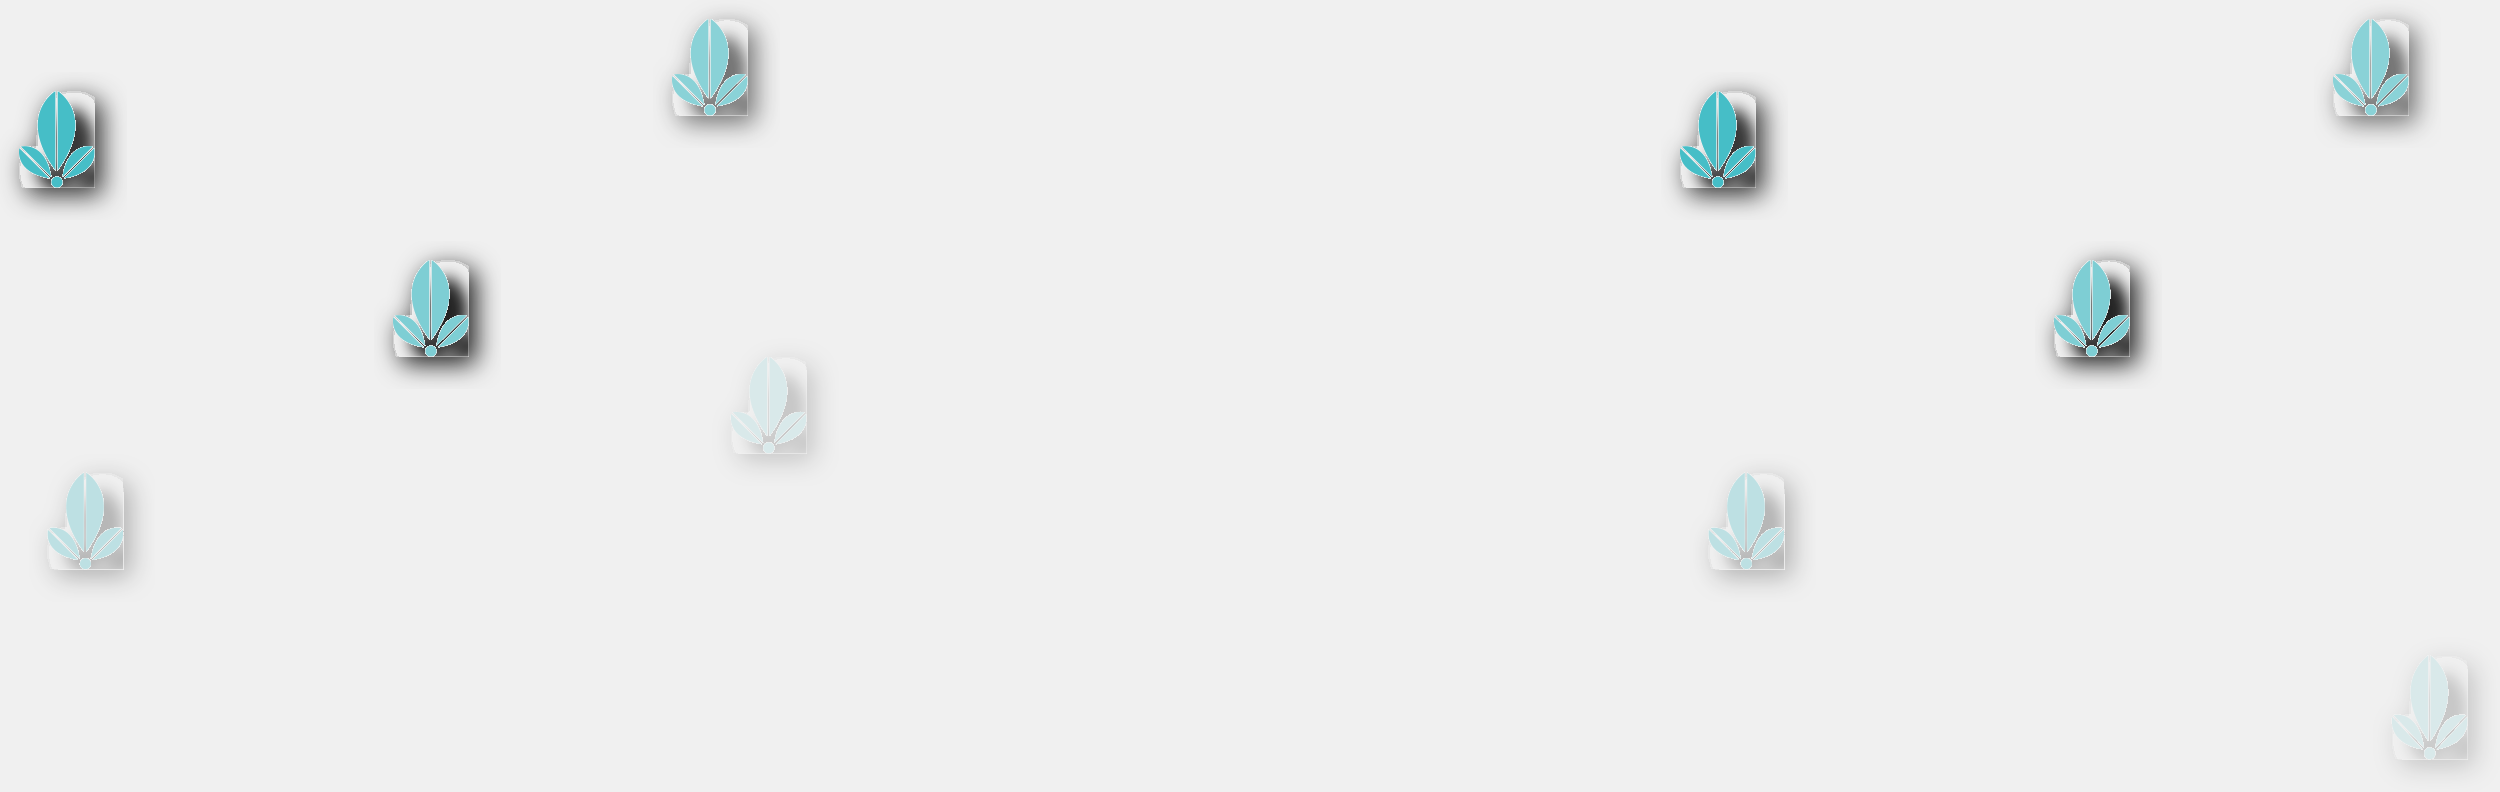
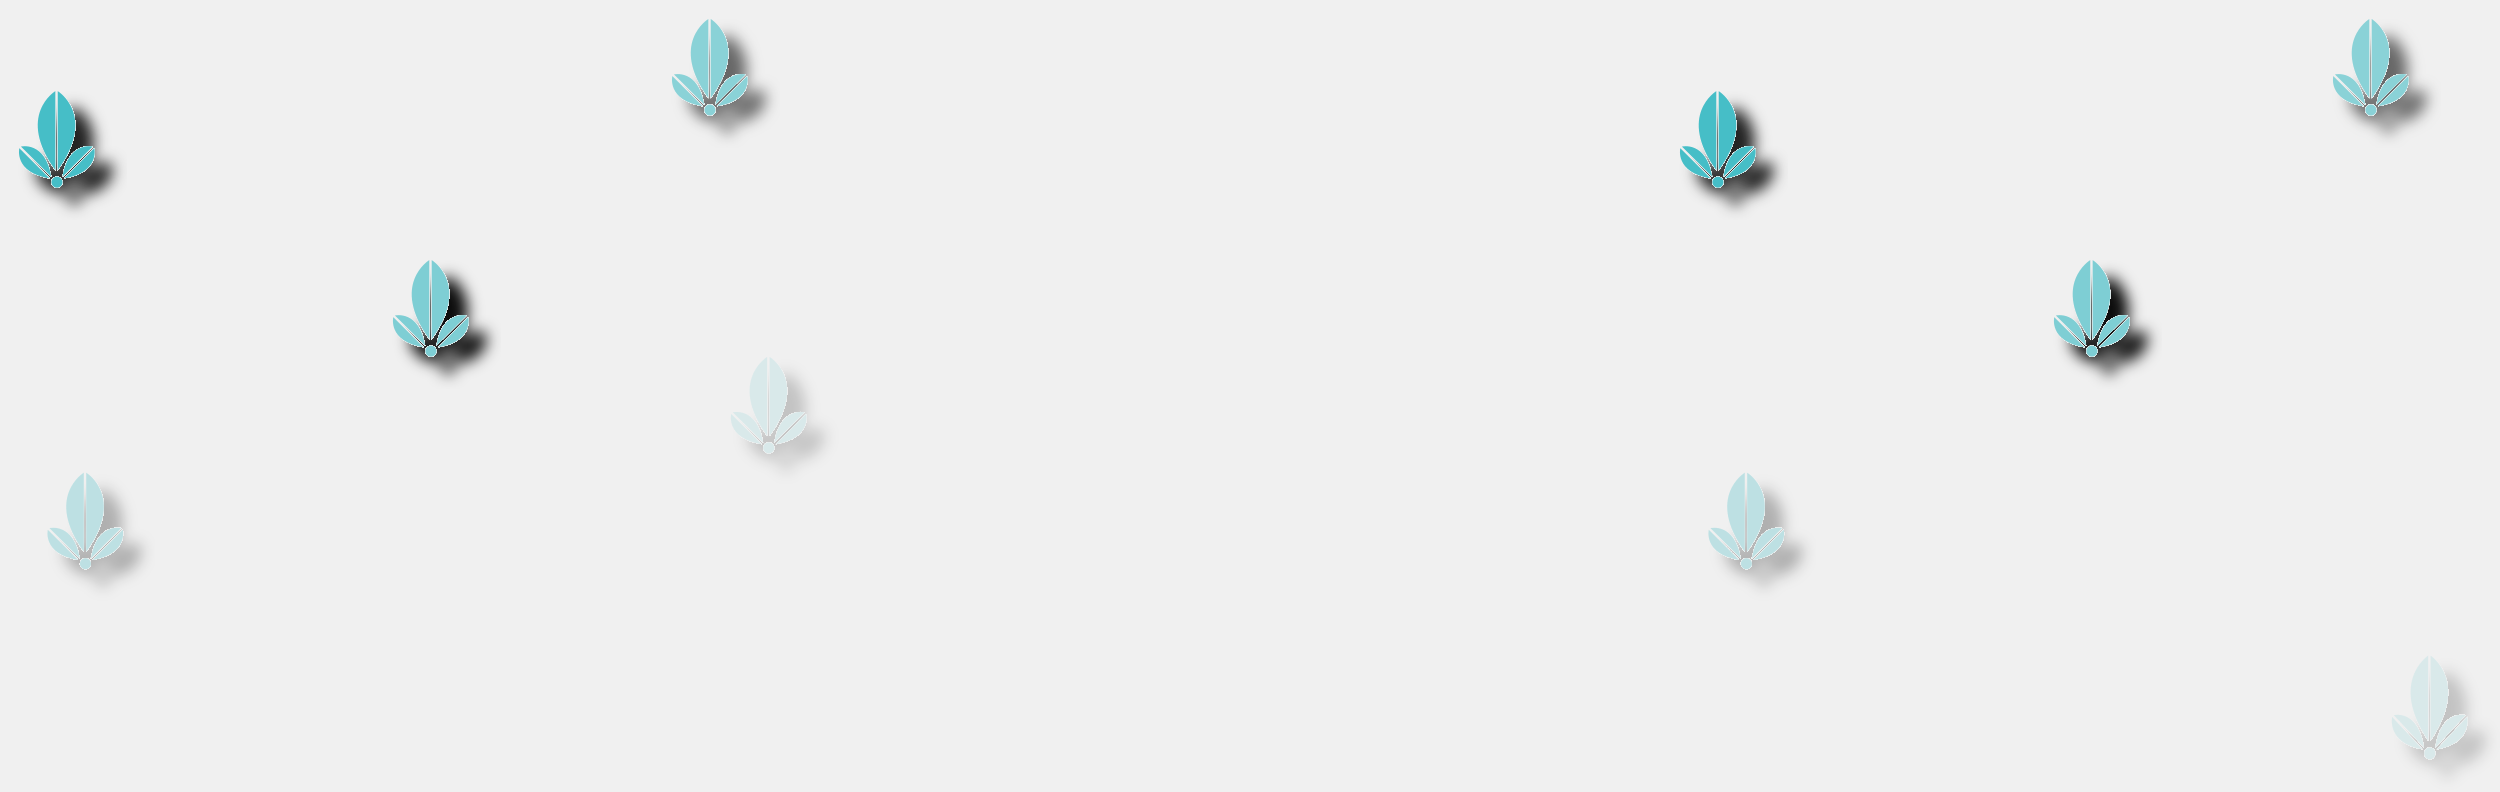
<svg xmlns="http://www.w3.org/2000/svg" width="1317" height="417" viewBox="0 0 1317 417" fill="none">
+   <style>
+   .leaf {
+     animation: 5.5s opacity ease-in-out infinite;
+     filter: url(#dropshadow);
+   }
+   @keyframes opacity {
+     0% {opacity: 1}
+     50% {opacity: 0}
+     100% {opacity: 1}
+   }
+   #leaf0 {animation-delay: 0.5s}
+   #leaf1 {animation-delay: 1s}
+   #leaf2 {animation-delay: 1.5s}
+   #leaf3 {animation-delay: 2s}
+   #leaf4 {animation-delay: 2.5s}
+   #leaf5 {animation-delay: 3s}
+   #leaf6 {animation-delay: 3.5s}
+   #leaf7 {animation-delay: 4s}
+   #leaf8 {animation-delay: 4.5s}
+   #leaf9 {animation-delay: 5s}
+ </style>
  <g opacity="0.2" filter="url(#filter0_d_911_24)">
-     <g clip-path="url(#clip0_911_24)" filter="url(#filter1_d_911_24)">
+     <g filter="url(#filter1_d_911_24)" class="leaf" id="leaf0">
      <path d="M1280.01 400C1281.61 400 1282.91 398.609 1282.91 396.892C1282.91 395.176 1281.61 393.784 1280.01 393.784C1278.4 393.784 1277.11 395.176 1277.11 396.892C1277.11 398.609 1278.4 400 1280.01 400Z" fill="#33B8C2" fill-opacity="0.6" />
      <path d="M1279.15 345.359C1279.15 345.359 1258.3 358.999 1279.15 390.147Z" fill="#33B8C2" fill-opacity="0.6" />
      <path d="M1280.41 345.359C1280.41 345.359 1301.26 358.999 1280.41 390.147Z" fill="#33B8C2" fill-opacity="0.6" />
      <path d="M1298.81 376.748C1298.81 376.748 1286.02 373.433 1282.89 393.819Z" fill="#33B8C2" fill-opacity="0.6" />
      <path d="M1299.68 377.669C1299.68 377.669 1302.76 391.378 1283.75 394.739Z" fill="#33B8C2" fill-opacity="0.6" />
      <path d="M1261.04 376.748C1261.04 376.748 1273.84 373.433 1276.98 393.819Z" fill="#33B8C2" fill-opacity="0.6" />
      <path d="M1260.18 377.669C1260.18 377.669 1257.09 391.378 1276.12 394.739Z" fill="#33B8C2" fill-opacity="0.6" />
    </g>
  </g>
  <g opacity="0.9" filter="url(#filter2_d_911_24)">
-     <g clip-path="url(#clip1_911_24)" filter="url(#filter3_d_911_24)">
+     <g filter="url(#filter3_d_911_24)" class="leaf" id="leaf1">
      <path d="M30.006 98.848C31.609 98.848 32.907 97.553 32.907 95.956C32.907 94.359 31.609 93.064 30.006 93.064C28.404 93.064 27.105 94.359 27.105 95.956C27.105 97.553 28.404 98.848 30.006 98.848Z" fill="#33B8C2" />
      <path d="M29.147 48C29.147 48 8.302 60.693 29.147 89.679L29.147 48Z" fill="#33B8C2" />
      <path d="M30.415 48C30.415 48 51.259 60.693 30.415 89.679L30.415 48Z" fill="#33B8C2" />
      <path d="M48.809 77.211C48.809 77.211 36.023 74.126 32.886 93.096L48.809 77.211Z" fill="#33B8C2" />
      <path d="M49.68 78.067C49.68 78.067 52.764 90.825 33.745 93.953L49.68 78.067Z" fill="#33B8C2" />
      <path d="M11.042 77.211C11.042 77.211 23.839 74.126 26.976 93.096L11.042 77.211Z" fill="#33B8C2" />
      <path d="M10.183 78.067C10.183 78.067 7.088 90.825 26.117 93.953L10.183 78.067Z" fill="#33B8C2" />
    </g>
  </g>
  <g opacity="0.9" filter="url(#filter4_d_911_24)">
-     <g clip-path="url(#clip2_911_24)" filter="url(#filter5_d_911_24)">
+     <g filter="url(#filter5_d_911_24)" class="leaf" id="leaf2">
      <path d="M905.006 98.848C906.609 98.848 907.907 97.553 907.907 95.956C907.907 94.359 906.609 93.064 905.006 93.064C903.404 93.064 902.105 94.359 902.105 95.956C902.105 97.553 903.404 98.848 905.006 98.848Z" fill="#33B8C2" />
      <path d="M904.147 48C904.147 48 883.302 60.693 904.147 89.679L904.147 48Z" fill="#33B8C2" />
      <path d="M905.415 48C905.415 48 926.259 60.693 905.415 89.679L905.415 48Z" fill="#33B8C2" />
      <path d="M923.81 77.211C923.81 77.211 911.023 74.126 907.886 93.096L923.81 77.211Z" fill="#33B8C2" />
      <path d="M924.68 78.067C924.68 78.067 927.764 90.825 908.746 93.953L924.68 78.067Z" fill="#33B8C2" />
      <path d="M886.042 77.211C886.042 77.211 898.839 74.126 901.976 93.096L886.042 77.211Z" fill="#33B8C2" />
      <path d="M885.183 78.067C885.183 78.067 882.088 90.825 901.117 93.953L885.183 78.067Z" fill="#33B8C2" />
    </g>
  </g>
  <g filter="url(#filter6_d_911_24)">
-     <g clip-path="url(#clip3_911_24)" filter="url(#filter7_d_911_24)">
+     <g filter="url(#filter7_d_911_24)" class="leaf" id="leaf3">
      <path d="M227.006 187.848C228.609 187.848 229.907 186.553 229.907 184.956C229.907 183.359 228.609 182.064 227.006 182.064C225.404 182.064 224.105 183.359 224.105 184.956C224.105 186.553 225.404 187.848 227.006 187.848Z" fill="#33B8C2" fill-opacity="0.6" />
      <path d="M226.147 137C226.147 137 205.302 149.693 226.147 178.679V137Z" fill="#33B8C2" fill-opacity="0.6" />
      <path d="M227.415 137C227.415 137 248.259 149.693 227.415 178.679V137Z" fill="#33B8C2" fill-opacity="0.6" />
      <path d="M245.809 166.211C245.809 166.211 233.023 163.126 229.886 182.096L245.809 166.211Z" fill="#33B8C2" fill-opacity="0.6" />
      <path d="M246.68 167.067C246.68 167.067 249.763 179.825 230.745 182.953L246.68 167.067Z" fill="#33B8C2" fill-opacity="0.6" />
      <path d="M208.042 166.211C208.042 166.211 220.839 163.126 223.976 182.096L208.042 166.211Z" fill="#33B8C2" fill-opacity="0.6" />
      <path d="M207.183 167.067C207.183 167.067 204.088 179.825 223.117 182.953L207.183 167.067Z" fill="#33B8C2" fill-opacity="0.6" />
    </g>
  </g>
  <g filter="url(#filter8_d_911_24)">
-     <g clip-path="url(#clip4_911_24)" filter="url(#filter9_d_911_24)">
+     <g filter="url(#filter9_d_911_24)" class="leaf" id="leaf4">
      <path d="M1102.01 187.848C1103.61 187.848 1104.91 186.553 1104.91 184.956C1104.91 183.359 1103.61 182.064 1102.01 182.064C1100.4 182.064 1099.11 183.359 1099.11 184.956C1099.11 186.553 1100.4 187.848 1102.01 187.848Z" fill="#33B8C2" fill-opacity="0.6" />
      <path d="M1101.15 137C1101.15 137 1080.3 149.693 1101.15 178.679V137Z" fill="#33B8C2" fill-opacity="0.6" />
      <path d="M1102.41 137C1102.41 137 1123.26 149.693 1102.41 178.679V137Z" fill="#33B8C2" fill-opacity="0.6" />
      <path d="M1120.81 166.211C1120.81 166.211 1108.02 163.126 1104.89 182.096L1120.81 166.211Z" fill="#33B8C2" fill-opacity="0.6" />
      <path d="M1121.68 167.067C1121.68 167.067 1124.76 179.825 1105.75 182.953L1121.68 167.067Z" fill="#33B8C2" fill-opacity="0.6" />
      <path d="M1083.04 166.211C1083.04 166.211 1095.84 163.126 1098.98 182.096L1083.04 166.211Z" fill="#33B8C2" fill-opacity="0.6" />
      <path d="M1082.18 167.067C1082.18 167.067 1079.09 179.825 1098.12 182.953L1082.18 167.067Z" fill="#33B8C2" fill-opacity="0.6" />
    </g>
  </g>
  <g opacity="0.2" filter="url(#filter10_d_911_24)">
-     <g clip-path="url(#clip5_911_24)" filter="url(#filter11_d_911_24)">
+     <g filter="url(#filter11_d_911_24)" class="leaf" id="leaf5">
      <path d="M405.006 238.848C406.609 238.848 407.907 237.553 407.907 235.956C407.907 234.359 406.609 233.064 405.006 233.064C403.404 233.064 402.105 234.359 402.105 235.956C402.105 237.553 403.404 238.848 405.006 238.848Z" fill="#33B8C2" fill-opacity="0.6" />
      <path d="M404.147 188C404.147 188 383.302 200.693 404.147 229.679V188Z" fill="#33B8C2" fill-opacity="0.6" />
      <path d="M405.415 188C405.415 188 426.259 200.693 405.415 229.679V188Z" fill="#33B8C2" fill-opacity="0.6" />
      <path d="M423.809 217.211C423.809 217.211 411.023 214.126 407.886 233.096L423.809 217.211Z" fill="#33B8C2" fill-opacity="0.6" />
      <path d="M424.68 218.067C424.68 218.067 427.763 230.825 408.745 233.953L424.68 218.067Z" fill="#33B8C2" fill-opacity="0.6" />
      <path d="M386.042 217.211C386.042 217.211 398.839 214.126 401.976 233.096L386.042 217.211Z" fill="#33B8C2" fill-opacity="0.6" />
      <path d="M385.183 218.067C385.183 218.067 382.088 230.825 401.117 233.953L385.183 218.067Z" fill="#33B8C2" fill-opacity="0.6" />
    </g>
  </g>
  <g opacity="0.3" filter="url(#filter12_d_911_24)">
-     <g clip-path="url(#clip6_911_24)" filter="url(#filter13_d_911_24)">
+     <g filter="url(#filter13_d_911_24)" class="leaf" id="leaf6">
      <path d="M45.006 299.848C46.609 299.848 47.907 298.553 47.907 296.956C47.907 295.359 46.609 294.064 45.006 294.064C43.404 294.064 42.105 295.359 42.105 296.956C42.105 298.553 43.404 299.848 45.006 299.848Z" fill="#33B8C2" fill-opacity="0.9" />
      <path d="M44.147 249C44.147 249 23.302 261.693 44.147 290.679L44.147 249Z" fill="#33B8C2" fill-opacity="0.9" />
      <path d="M45.415 249C45.415 249 66.259 261.693 45.415 290.679L45.415 249Z" fill="#33B8C2" fill-opacity="0.9" />
      <path d="M63.809 278.211C63.809 278.211 51.023 275.126 47.886 294.096L63.809 278.211Z" fill="#33B8C2" fill-opacity="0.9" />
      <path d="M64.68 279.068C64.68 279.068 67.763 291.825 48.745 294.953L64.68 279.068Z" fill="#33B8C2" fill-opacity="0.9" />
      <path d="M26.042 278.211C26.042 278.211 38.839 275.126 41.976 294.096L26.042 278.211Z" fill="#33B8C2" fill-opacity="0.9" />
      <path d="M25.183 279.068C25.183 279.068 22.088 291.825 41.117 294.953L25.183 279.068Z" fill="#33B8C2" fill-opacity="0.9" />
    </g>
  </g>
  <g opacity="0.3" filter="url(#filter14_d_911_24)">
-     <g clip-path="url(#clip7_911_24)" filter="url(#filter15_d_911_24)">
+     <g filter="url(#filter15_d_911_24)" class="leaf" id="leaf7">
      <path d="M920.006 299.848C921.609 299.848 922.907 298.553 922.907 296.956C922.907 295.359 921.609 294.064 920.006 294.064C918.404 294.064 917.105 295.359 917.105 296.956C917.105 298.553 918.404 299.848 920.006 299.848Z" fill="#33B8C2" fill-opacity="0.9" />
      <path d="M919.147 249C919.147 249 898.302 261.693 919.147 290.679L919.147 249Z" fill="#33B8C2" fill-opacity="0.9" />
      <path d="M920.415 249C920.415 249 941.259 261.693 920.415 290.679L920.415 249Z" fill="#33B8C2" fill-opacity="0.9" />
      <path d="M938.809 278.211C938.809 278.211 926.023 275.126 922.886 294.096L938.809 278.211Z" fill="#33B8C2" fill-opacity="0.9" />
      <path d="M939.68 279.068C939.68 279.068 942.763 291.825 923.745 294.953L939.68 279.068Z" fill="#33B8C2" fill-opacity="0.9" />
      <path d="M901.042 278.211C901.042 278.211 913.839 275.126 916.976 294.096L901.042 278.211Z" fill="#33B8C2" fill-opacity="0.9" />
      <path d="M900.183 279.068C900.183 279.068 897.088 291.825 916.117 294.953L900.183 279.068Z" fill="#33B8C2" fill-opacity="0.9" />
    </g>
  </g>
  <g opacity="0.6" filter="url(#filter16_d_911_24)">
-     <g clip-path="url(#clip8_911_24)" filter="url(#filter17_d_911_24)">
+     <g filter="url(#filter17_d_911_24)" class="leaf" id="leaf8">
      <path d="M374.006 60.848C375.609 60.848 376.907 59.553 376.907 57.956C376.907 56.359 375.609 55.064 374.006 55.064C372.404 55.064 371.105 56.359 371.105 57.956C371.105 59.553 372.404 60.848 374.006 60.848Z" fill="#33B8C2" fill-opacity="0.9" />
      <path d="M373.147 10C373.147 10 352.302 22.693 373.147 51.679L373.147 10Z" fill="#33B8C2" fill-opacity="0.9" />
      <path d="M374.415 10C374.415 10 395.259 22.693 374.415 51.679L374.415 10Z" fill="#33B8C2" fill-opacity="0.9" />
      <path d="M392.809 39.211C392.809 39.211 380.023 36.126 376.886 55.096L392.809 39.211Z" fill="#33B8C2" fill-opacity="0.9" />
      <path d="M393.68 40.068C393.68 40.068 396.763 52.825 377.745 55.953L393.68 40.068Z" fill="#33B8C2" fill-opacity="0.9" />
      <path d="M355.042 39.211C355.042 39.211 367.839 36.126 370.976 55.096L355.042 39.211Z" fill="#33B8C2" fill-opacity="0.9" />
      <path d="M354.183 40.068C354.183 40.068 351.088 52.825 370.117 55.953L354.183 40.068Z" fill="#33B8C2" fill-opacity="0.9" />
    </g>
  </g>
  <g opacity="0.6" filter="url(#filter18_d_911_24)">
-     <g clip-path="url(#clip9_911_24)" filter="url(#filter19_d_911_24)">
+     <g filter="url(#filter19_d_911_24)" class="leaf" id="leaf9">
      <path d="M1249.01 60.848C1250.61 60.848 1251.91 59.553 1251.91 57.956C1251.91 56.359 1250.61 55.064 1249.01 55.064C1247.4 55.064 1246.11 56.359 1246.11 57.956C1246.11 59.553 1247.4 60.848 1249.01 60.848Z" fill="#33B8C2" fill-opacity="0.9" />
      <path d="M1248.15 10C1248.15 10 1227.3 22.693 1248.15 51.679L1248.15 10Z" fill="#33B8C2" fill-opacity="0.9" />
      <path d="M1249.41 10C1249.41 10 1270.26 22.693 1249.41 51.679L1249.41 10Z" fill="#33B8C2" fill-opacity="0.9" />
      <path d="M1267.81 39.211C1267.81 39.211 1255.02 36.126 1251.89 55.096L1267.81 39.211Z" fill="#33B8C2" fill-opacity="0.9" />
      <path d="M1268.68 40.068C1268.68 40.068 1271.76 52.825 1252.75 55.953L1268.68 40.068Z" fill="#33B8C2" fill-opacity="0.9" />
      <path d="M1230.04 39.211C1230.04 39.211 1242.84 36.126 1245.98 55.096L1230.04 39.211Z" fill="#33B8C2" fill-opacity="0.9" />
      <path d="M1229.18 40.068C1229.18 40.068 1226.09 52.825 1245.12 55.953L1229.18 40.068Z" fill="#33B8C2" fill-opacity="0.9" />
    </g>
  </g>
  <defs>
    <filter id="filter0_d_911_24" x="1250.35" y="335.705" width="66.282" height="81.061" filterUnits="userSpaceOnUse" color-interpolation-filters="sRGB">
      <feFlood flood-opacity="0" result="BackgroundImageFix" />
+       <feOffset dx="3.556" dy="3.556" />
+       <feGaussianBlur stdDeviation="6.605" />
+       <feComposite in2="hardAlpha" operator="out" />
+       <feBlend mode="normal" in2="BackgroundImageFix" result="effect1_dropShadow_911_24" />
+       <feBlend mode="normal" in="SourceGraphic" in2="effect1_dropShadow_911_24" result="shape" />
+     </filter>
+     <filter id="filter1_d_911_24" x="1260" y="345.359" width="56.629" height="70.899" filterUnits="userSpaceOnUse" color-interpolation-filters="sRGB">
+       <feFlood flood-opacity="0" result="BackgroundImageFix" />
+       <feOffset dx="9.145" dy="8.637" />
+       <feGaussianBlur stdDeviation="3.81" />
+       <feComposite in2="hardAlpha" operator="out" />
+       <feBlend mode="normal" in2="BackgroundImageFix" result="effect1_dropShadow_911_24" />
+       <feBlend mode="normal" in="SourceGraphic" in2="effect1_dropShadow_911_24" result="shape" />
+     </filter>
+     <filter id="filter2_d_911_24" x="0.347" y="38.347" width="66.282" height="77.267" filterUnits="userSpaceOnUse" color-interpolation-filters="sRGB">
+       <feFlood flood-opacity="0" result="BackgroundImageFix" />
+       <feOffset dx="3.556" dy="3.556" />
+       <feGaussianBlur stdDeviation="6.605" />
+       <feComposite in2="hardAlpha" operator="out" />
+       <feBlend mode="normal" in2="BackgroundImageFix" result="effect1_dropShadow_911_24" />
+       <feBlend mode="normal" in="SourceGraphic" in2="effect1_dropShadow_911_24" result="shape" />
+     </filter>
+     <filter id="filter3_d_911_24" x="10" y="48" width="56.629" height="67.106" filterUnits="userSpaceOnUse" color-interpolation-filters="sRGB">
+       <feFlood flood-opacity="0" result="BackgroundImageFix" />
+       <feOffset dx="9.145" dy="8.637" />
+       <feGaussianBlur stdDeviation="3.81" />
+       <feComposite in2="hardAlpha" operator="out" />
+       <feBlend mode="normal" in2="BackgroundImageFix" result="effect1_dropShadow_911_24" />
+       <feBlend mode="normal" in="SourceGraphic" in2="effect1_dropShadow_911_24" result="shape" />
+     </filter>
+     <filter id="filter4_d_911_24" x="875.347" y="38.347" width="66.282" height="77.267" filterUnits="userSpaceOnUse" color-interpolation-filters="sRGB">
+       <feFlood flood-opacity="0" result="BackgroundImageFix" />
+       <feOffset dx="3.556" dy="3.556" />
+       <feGaussianBlur stdDeviation="6.605" />
+       <feComposite in2="hardAlpha" operator="out" />
+       <feBlend mode="normal" in2="BackgroundImageFix" result="effect1_dropShadow_911_24" />
+       <feBlend mode="normal" in="SourceGraphic" in2="effect1_dropShadow_911_24" result="shape" />
+     </filter>
+     <filter id="filter5_d_911_24" x="885" y="48" width="56.629" height="67.106" filterUnits="userSpaceOnUse" color-interpolation-filters="sRGB">
+       <feFlood flood-opacity="0" result="BackgroundImageFix" />
+       <feOffset dx="9.145" dy="8.637" />
+       <feGaussianBlur stdDeviation="3.81" />
+       <feComposite in2="hardAlpha" operator="out" />
+       <feBlend mode="normal" in2="BackgroundImageFix" result="effect1_dropShadow_911_24" />
+       <feBlend mode="normal" in="SourceGraphic" in2="effect1_dropShadow_911_24" result="shape" />
+     </filter>
+     <filter id="filter6_d_911_24" x="197.347" y="127.347" width="66.282" height="77.267" filterUnits="userSpaceOnUse" color-interpolation-filters="sRGB">
+       <feFlood flood-opacity="0" result="BackgroundImageFix" />
+       <feOffset dx="3.556" dy="3.556" />
+       <feGaussianBlur stdDeviation="6.605" />
+       <feComposite in2="hardAlpha" operator="out" />
+       <feBlend mode="normal" in2="BackgroundImageFix" result="effect1_dropShadow_911_24" />
+       <feBlend mode="normal" in="SourceGraphic" in2="effect1_dropShadow_911_24" result="shape" />
+     </filter>
+     <filter id="filter7_d_911_24" x="207" y="137" width="56.629" height="67.106" filterUnits="userSpaceOnUse" color-interpolation-filters="sRGB">
+       <feFlood flood-opacity="0" result="BackgroundImageFix" />
+       <feOffset dx="9.145" dy="8.637" />
+       <feGaussianBlur stdDeviation="3.81" />
+       <feComposite in2="hardAlpha" operator="out" />
+       <feBlend mode="normal" in2="BackgroundImageFix" result="effect1_dropShadow_911_24" />
+       <feBlend mode="normal" in="SourceGraphic" in2="effect1_dropShadow_911_24" result="shape" />
+     </filter>
+     <filter id="filter8_d_911_24" x="1072.35" y="127.347" width="66.282" height="77.267" filterUnits="userSpaceOnUse" color-interpolation-filters="sRGB">
+       <feFlood flood-opacity="0" result="BackgroundImageFix" />
+       <feOffset dx="3.556" dy="3.556" />
+       <feGaussianBlur stdDeviation="6.605" />
+       <feComposite in2="hardAlpha" operator="out" />
+       <feBlend mode="normal" in2="BackgroundImageFix" result="effect1_dropShadow_911_24" />
+       <feBlend mode="normal" in="SourceGraphic" in2="effect1_dropShadow_911_24" result="shape" />
+     </filter>
+     <filter id="filter9_d_911_24" x="1082" y="137" width="56.629" height="67.106" filterUnits="userSpaceOnUse" color-interpolation-filters="sRGB">
+       <feFlood flood-opacity="0" result="BackgroundImageFix" />
+       <feOffset dx="9.145" dy="8.637" />
+       <feGaussianBlur stdDeviation="3.81" />
+       <feComposite in2="hardAlpha" operator="out" />
+       <feBlend mode="normal" in2="BackgroundImageFix" result="effect1_dropShadow_911_24" />
+       <feBlend mode="normal" in="SourceGraphic" in2="effect1_dropShadow_911_24" result="shape" />
+     </filter>
+     <filter id="filter10_d_911_24" x="375.347" y="178.347" width="66.282" height="77.267" filterUnits="userSpaceOnUse" color-interpolation-filters="sRGB">
+       <feFlood flood-opacity="0" result="BackgroundImageFix" />
+       <feOffset dx="3.556" dy="3.556" />
+       <feGaussianBlur stdDeviation="6.605" />
+       <feComposite in2="hardAlpha" operator="out" />
+       <feBlend mode="normal" in2="BackgroundImageFix" result="effect1_dropShadow_911_24" />
+       <feBlend mode="normal" in="SourceGraphic" in2="effect1_dropShadow_911_24" result="shape" />
+     </filter>
+     <filter id="filter11_d_911_24" x="385" y="188" width="56.629" height="67.106" filterUnits="userSpaceOnUse" color-interpolation-filters="sRGB">
+       <feFlood flood-opacity="0" result="BackgroundImageFix" />
+       <feOffset dx="9.145" dy="8.637" />
+       <feGaussianBlur stdDeviation="3.81" />
+       <feComposite in2="hardAlpha" operator="out" />
+       <feBlend mode="normal" in2="BackgroundImageFix" result="effect1_dropShadow_911_24" />
+       <feBlend mode="normal" in="SourceGraphic" in2="effect1_dropShadow_911_24" result="shape" />
+     </filter>
+     <filter id="filter12_d_911_24" x="15.347" y="239.347" width="66.282" height="77.267" filterUnits="userSpaceOnUse" color-interpolation-filters="sRGB">
+       <feFlood flood-opacity="0" result="BackgroundImageFix" />
+       <feOffset dx="3.556" dy="3.556" />
+       <feGaussianBlur stdDeviation="6.605" />
+       <feComposite in2="hardAlpha" operator="out" />
+       <feBlend mode="normal" in2="BackgroundImageFix" result="effect1_dropShadow_911_24" />
+       <feBlend mode="normal" in="SourceGraphic" in2="effect1_dropShadow_911_24" result="shape" />
+     </filter>
+     <filter id="filter13_d_911_24" x="25" y="249" width="56.629" height="67.106" filterUnits="userSpaceOnUse" color-interpolation-filters="sRGB">
+       <feFlood flood-opacity="0" result="BackgroundImageFix" />
+       <feOffset dx="9.145" dy="8.637" />
+       <feGaussianBlur stdDeviation="3.81" />
+       <feComposite in2="hardAlpha" operator="out" />
+       <feBlend mode="normal" in2="BackgroundImageFix" result="effect1_dropShadow_911_24" />
+       <feBlend mode="normal" in="SourceGraphic" in2="effect1_dropShadow_911_24" result="shape" />
+     </filter>
+     <filter id="filter14_d_911_24" x="890.347" y="239.347" width="66.282" height="77.267" filterUnits="userSpaceOnUse" color-interpolation-filters="sRGB">
+       <feFlood flood-opacity="0" result="BackgroundImageFix" />
+       <feOffset dx="3.556" dy="3.556" />
+       <feGaussianBlur stdDeviation="6.605" />
+       <feComposite in2="hardAlpha" operator="out" />
+       <feBlend mode="normal" in2="BackgroundImageFix" result="effect1_dropShadow_911_24" />
+       <feBlend mode="normal" in="SourceGraphic" in2="effect1_dropShadow_911_24" result="shape" />
+     </filter>
+     <filter id="filter15_d_911_24" x="900" y="249" width="56.629" height="67.106" filterUnits="userSpaceOnUse" color-interpolation-filters="sRGB">
+       <feFlood flood-opacity="0" result="BackgroundImageFix" />
+       <feOffset dx="9.145" dy="8.637" />
+       <feGaussianBlur stdDeviation="3.81" />
+       <feComposite in2="hardAlpha" operator="out" />
+       <feBlend mode="normal" in2="BackgroundImageFix" result="effect1_dropShadow_911_24" />
+       <feBlend mode="normal" in="SourceGraphic" in2="effect1_dropShadow_911_24" result="shape" />
+     </filter>
+     <filter id="filter16_d_911_24" x="344.347" y="0.347" width="66.282" height="77.267" filterUnits="userSpaceOnUse" color-interpolation-filters="sRGB">
+       <feFlood flood-opacity="0" result="BackgroundImageFix" />
+       <feOffset dx="3.556" dy="3.556" />
+       <feGaussianBlur stdDeviation="6.605" />
+       <feComposite in2="hardAlpha" operator="out" />
+       <feBlend mode="normal" in2="BackgroundImageFix" result="effect1_dropShadow_911_24" />
+       <feBlend mode="normal" in="SourceGraphic" in2="effect1_dropShadow_911_24" result="shape" />
+     </filter>
+     <filter id="filter17_d_911_24" x="354" y="10" width="56.629" height="67.106" filterUnits="userSpaceOnUse" color-interpolation-filters="sRGB">
+       <feFlood flood-opacity="0" result="BackgroundImageFix" />
+       <feOffset dx="9.145" dy="8.637" />
+       <feGaussianBlur stdDeviation="3.81" />
+       <feComposite in2="hardAlpha" operator="out" />
+       <feBlend mode="normal" in2="BackgroundImageFix" result="effect1_dropShadow_911_24" />
+       <feBlend mode="normal" in="SourceGraphic" in2="effect1_dropShadow_911_24" result="shape" />
+     </filter>
+     <filter id="filter18_d_911_24" x="1219.35" y="0.347" width="66.282" height="77.267" filterUnits="userSpaceOnUse" color-interpolation-filters="sRGB">
+       <feFlood flood-opacity="0" result="BackgroundImageFix" />
+       <feOffset dx="3.556" dy="3.556" />
+       <feGaussianBlur stdDeviation="6.605" />
+       <feComposite in2="hardAlpha" operator="out" />
+       <feBlend mode="normal" in2="BackgroundImageFix" result="effect1_dropShadow_911_24" />
+       <feBlend mode="normal" in="SourceGraphic" in2="effect1_dropShadow_911_24" result="shape" />
+     </filter>
+     <filter id="filter19_d_911_24" x="1229" y="10" width="56.629" height="67.106" filterUnits="userSpaceOnUse" color-interpolation-filters="sRGB">
+       <feFlood flood-opacity="0" result="BackgroundImageFix" />
+       <feOffset dx="9.145" dy="8.637" />
+       <feGaussianBlur stdDeviation="3.81" />
+       <feComposite in2="hardAlpha" operator="out" />
+       <feBlend mode="normal" in2="BackgroundImageFix" result="effect1_dropShadow_911_24" />
+       <feBlend mode="normal" in="SourceGraphic" in2="effect1_dropShadow_911_24" result="shape" />
+     </filter>
+     <filter id="dropshadow" filterUnits="userSpaceOnUse" color-interpolation-filters="sRGB">
+       <feFlood flood-opacity="0" result="BackgroundImageFix" />
      <feColorMatrix in="SourceAlpha" type="matrix" values="0 0 0 0 0 0 0 0 0 0 0 0 0 0 0 0 0 0 127 0" result="hardAlpha" />
-       <feOffset dx="3.556" dy="3.556" />
-       <feGaussianBlur stdDeviation="6.605" />
-       <feComposite in2="hardAlpha" operator="out" />
-       <feColorMatrix type="matrix" values="0 0 0 0 0 0 0 0 0 0 0 0 0 0 0 0 0 0 0.9 0" />
-       <feBlend mode="normal" in2="BackgroundImageFix" result="effect1_dropShadow_911_24" />
-       <feBlend mode="normal" in="SourceGraphic" in2="effect1_dropShadow_911_24" result="shape" />
-     </filter>
-     <filter id="filter1_d_911_24" x="1260" y="345.359" width="56.629" height="70.899" filterUnits="userSpaceOnUse" color-interpolation-filters="sRGB">
-       <feFlood flood-opacity="0" result="BackgroundImageFix" />
-       <feColorMatrix in="SourceAlpha" type="matrix" values="0 0 0 0 0 0 0 0 0 0 0 0 0 0 0 0 0 0 127 0" result="hardAlpha" />
-       <feOffset dx="9.145" dy="8.637" />
-       <feGaussianBlur stdDeviation="3.81" />
-       <feComposite in2="hardAlpha" operator="out" />
-       <feColorMatrix type="matrix" values="0 0 0 0 0 0 0 0 0 0 0 0 0 0 0 0 0 0 0.9 0" />
-       <feBlend mode="normal" in2="BackgroundImageFix" result="effect1_dropShadow_911_24" />
-       <feBlend mode="normal" in="SourceGraphic" in2="effect1_dropShadow_911_24" result="shape" />
-     </filter>
-     <filter id="filter2_d_911_24" x="0.347" y="38.347" width="66.282" height="77.267" filterUnits="userSpaceOnUse" color-interpolation-filters="sRGB">
-       <feFlood flood-opacity="0" result="BackgroundImageFix" />
-       <feColorMatrix in="SourceAlpha" type="matrix" values="0 0 0 0 0 0 0 0 0 0 0 0 0 0 0 0 0 0 127 0" result="hardAlpha" />
-       <feOffset dx="3.556" dy="3.556" />
-       <feGaussianBlur stdDeviation="6.605" />
-       <feComposite in2="hardAlpha" operator="out" />
-       <feColorMatrix type="matrix" values="0 0 0 0 0 0 0 0 0 0 0 0 0 0 0 0 0 0 0.9 0" />
-       <feBlend mode="normal" in2="BackgroundImageFix" result="effect1_dropShadow_911_24" />
-       <feBlend mode="normal" in="SourceGraphic" in2="effect1_dropShadow_911_24" result="shape" />
-     </filter>
-     <filter id="filter3_d_911_24" x="10" y="48" width="56.629" height="67.106" filterUnits="userSpaceOnUse" color-interpolation-filters="sRGB">
-       <feFlood flood-opacity="0" result="BackgroundImageFix" />
-       <feColorMatrix in="SourceAlpha" type="matrix" values="0 0 0 0 0 0 0 0 0 0 0 0 0 0 0 0 0 0 127 0" result="hardAlpha" />
-       <feOffset dx="9.145" dy="8.637" />
-       <feGaussianBlur stdDeviation="3.81" />
-       <feComposite in2="hardAlpha" operator="out" />
-       <feColorMatrix type="matrix" values="0 0 0 0 0 0 0 0 0 0 0 0 0 0 0 0 0 0 0.9 0" />
-       <feBlend mode="normal" in2="BackgroundImageFix" result="effect1_dropShadow_911_24" />
-       <feBlend mode="normal" in="SourceGraphic" in2="effect1_dropShadow_911_24" result="shape" />
-     </filter>
-     <filter id="filter4_d_911_24" x="875.347" y="38.347" width="66.282" height="77.267" filterUnits="userSpaceOnUse" color-interpolation-filters="sRGB">
-       <feFlood flood-opacity="0" result="BackgroundImageFix" />
-       <feColorMatrix in="SourceAlpha" type="matrix" values="0 0 0 0 0 0 0 0 0 0 0 0 0 0 0 0 0 0 127 0" result="hardAlpha" />
-       <feOffset dx="3.556" dy="3.556" />
-       <feGaussianBlur stdDeviation="6.605" />
-       <feComposite in2="hardAlpha" operator="out" />
-       <feColorMatrix type="matrix" values="0 0 0 0 0 0 0 0 0 0 0 0 0 0 0 0 0 0 0.9 0" />
-       <feBlend mode="normal" in2="BackgroundImageFix" result="effect1_dropShadow_911_24" />
-       <feBlend mode="normal" in="SourceGraphic" in2="effect1_dropShadow_911_24" result="shape" />
-     </filter>
-     <filter id="filter5_d_911_24" x="885" y="48" width="56.629" height="67.106" filterUnits="userSpaceOnUse" color-interpolation-filters="sRGB">
-       <feFlood flood-opacity="0" result="BackgroundImageFix" />
-       <feColorMatrix in="SourceAlpha" type="matrix" values="0 0 0 0 0 0 0 0 0 0 0 0 0 0 0 0 0 0 127 0" result="hardAlpha" />
-       <feOffset dx="9.145" dy="8.637" />
-       <feGaussianBlur stdDeviation="3.81" />
-       <feComposite in2="hardAlpha" operator="out" />
-       <feColorMatrix type="matrix" values="0 0 0 0 0 0 0 0 0 0 0 0 0 0 0 0 0 0 0.9 0" />
-       <feBlend mode="normal" in2="BackgroundImageFix" result="effect1_dropShadow_911_24" />
-       <feBlend mode="normal" in="SourceGraphic" in2="effect1_dropShadow_911_24" result="shape" />
-     </filter>
-     <filter id="filter6_d_911_24" x="197.347" y="127.347" width="66.282" height="77.267" filterUnits="userSpaceOnUse" color-interpolation-filters="sRGB">
-       <feFlood flood-opacity="0" result="BackgroundImageFix" />
-       <feColorMatrix in="SourceAlpha" type="matrix" values="0 0 0 0 0 0 0 0 0 0 0 0 0 0 0 0 0 0 127 0" result="hardAlpha" />
-       <feOffset dx="3.556" dy="3.556" />
-       <feGaussianBlur stdDeviation="6.605" />
-       <feComposite in2="hardAlpha" operator="out" />
-       <feColorMatrix type="matrix" values="0 0 0 0 0 0 0 0 0 0 0 0 0 0 0 0 0 0 0.9 0" />
-       <feBlend mode="normal" in2="BackgroundImageFix" result="effect1_dropShadow_911_24" />
-       <feBlend mode="normal" in="SourceGraphic" in2="effect1_dropShadow_911_24" result="shape" />
-     </filter>
-     <filter id="filter7_d_911_24" x="207" y="137" width="56.629" height="67.106" filterUnits="userSpaceOnUse" color-interpolation-filters="sRGB">
-       <feFlood flood-opacity="0" result="BackgroundImageFix" />
-       <feColorMatrix in="SourceAlpha" type="matrix" values="0 0 0 0 0 0 0 0 0 0 0 0 0 0 0 0 0 0 127 0" result="hardAlpha" />
-       <feOffset dx="9.145" dy="8.637" />
-       <feGaussianBlur stdDeviation="3.81" />
-       <feComposite in2="hardAlpha" operator="out" />
-       <feColorMatrix type="matrix" values="0 0 0 0 0 0 0 0 0 0 0 0 0 0 0 0 0 0 0.9 0" />
-       <feBlend mode="normal" in2="BackgroundImageFix" result="effect1_dropShadow_911_24" />
-       <feBlend mode="normal" in="SourceGraphic" in2="effect1_dropShadow_911_24" result="shape" />
-     </filter>
-     <filter id="filter8_d_911_24" x="1072.35" y="127.347" width="66.282" height="77.267" filterUnits="userSpaceOnUse" color-interpolation-filters="sRGB">
-       <feFlood flood-opacity="0" result="BackgroundImageFix" />
-       <feColorMatrix in="SourceAlpha" type="matrix" values="0 0 0 0 0 0 0 0 0 0 0 0 0 0 0 0 0 0 127 0" result="hardAlpha" />
-       <feOffset dx="3.556" dy="3.556" />
-       <feGaussianBlur stdDeviation="6.605" />
-       <feComposite in2="hardAlpha" operator="out" />
-       <feColorMatrix type="matrix" values="0 0 0 0 0 0 0 0 0 0 0 0 0 0 0 0 0 0 0.9 0" />
-       <feBlend mode="normal" in2="BackgroundImageFix" result="effect1_dropShadow_911_24" />
-       <feBlend mode="normal" in="SourceGraphic" in2="effect1_dropShadow_911_24" result="shape" />
-     </filter>
-     <filter id="filter9_d_911_24" x="1082" y="137" width="56.629" height="67.106" filterUnits="userSpaceOnUse" color-interpolation-filters="sRGB">
-       <feFlood flood-opacity="0" result="BackgroundImageFix" />
-       <feColorMatrix in="SourceAlpha" type="matrix" values="0 0 0 0 0 0 0 0 0 0 0 0 0 0 0 0 0 0 127 0" result="hardAlpha" />
-       <feOffset dx="9.145" dy="8.637" />
-       <feGaussianBlur stdDeviation="3.81" />
-       <feComposite in2="hardAlpha" operator="out" />
-       <feColorMatrix type="matrix" values="0 0 0 0 0 0 0 0 0 0 0 0 0 0 0 0 0 0 0.9 0" />
-       <feBlend mode="normal" in2="BackgroundImageFix" result="effect1_dropShadow_911_24" />
-       <feBlend mode="normal" in="SourceGraphic" in2="effect1_dropShadow_911_24" result="shape" />
-     </filter>
-     <filter id="filter10_d_911_24" x="375.347" y="178.347" width="66.282" height="77.267" filterUnits="userSpaceOnUse" color-interpolation-filters="sRGB">
-       <feFlood flood-opacity="0" result="BackgroundImageFix" />
-       <feColorMatrix in="SourceAlpha" type="matrix" values="0 0 0 0 0 0 0 0 0 0 0 0 0 0 0 0 0 0 127 0" result="hardAlpha" />
-       <feOffset dx="3.556" dy="3.556" />
-       <feGaussianBlur stdDeviation="6.605" />
-       <feComposite in2="hardAlpha" operator="out" />
-       <feColorMatrix type="matrix" values="0 0 0 0 0 0 0 0 0 0 0 0 0 0 0 0 0 0 0.9 0" />
-       <feBlend mode="normal" in2="BackgroundImageFix" result="effect1_dropShadow_911_24" />
-       <feBlend mode="normal" in="SourceGraphic" in2="effect1_dropShadow_911_24" result="shape" />
-     </filter>
-     <filter id="filter11_d_911_24" x="385" y="188" width="56.629" height="67.106" filterUnits="userSpaceOnUse" color-interpolation-filters="sRGB">
-       <feFlood flood-opacity="0" result="BackgroundImageFix" />
-       <feColorMatrix in="SourceAlpha" type="matrix" values="0 0 0 0 0 0 0 0 0 0 0 0 0 0 0 0 0 0 127 0" result="hardAlpha" />
-       <feOffset dx="9.145" dy="8.637" />
-       <feGaussianBlur stdDeviation="3.81" />
-       <feComposite in2="hardAlpha" operator="out" />
-       <feColorMatrix type="matrix" values="0 0 0 0 0 0 0 0 0 0 0 0 0 0 0 0 0 0 0.9 0" />
-       <feBlend mode="normal" in2="BackgroundImageFix" result="effect1_dropShadow_911_24" />
-       <feBlend mode="normal" in="SourceGraphic" in2="effect1_dropShadow_911_24" result="shape" />
-     </filter>
-     <filter id="filter12_d_911_24" x="15.347" y="239.347" width="66.282" height="77.267" filterUnits="userSpaceOnUse" color-interpolation-filters="sRGB">
-       <feFlood flood-opacity="0" result="BackgroundImageFix" />
-       <feColorMatrix in="SourceAlpha" type="matrix" values="0 0 0 0 0 0 0 0 0 0 0 0 0 0 0 0 0 0 127 0" result="hardAlpha" />
-       <feOffset dx="3.556" dy="3.556" />
-       <feGaussianBlur stdDeviation="6.605" />
-       <feComposite in2="hardAlpha" operator="out" />
-       <feColorMatrix type="matrix" values="0 0 0 0 0 0 0 0 0 0 0 0 0 0 0 0 0 0 0.9 0" />
-       <feBlend mode="normal" in2="BackgroundImageFix" result="effect1_dropShadow_911_24" />
-       <feBlend mode="normal" in="SourceGraphic" in2="effect1_dropShadow_911_24" result="shape" />
-     </filter>
-     <filter id="filter13_d_911_24" x="25" y="249" width="56.629" height="67.106" filterUnits="userSpaceOnUse" color-interpolation-filters="sRGB">
-       <feFlood flood-opacity="0" result="BackgroundImageFix" />
-       <feColorMatrix in="SourceAlpha" type="matrix" values="0 0 0 0 0 0 0 0 0 0 0 0 0 0 0 0 0 0 127 0" result="hardAlpha" />
-       <feOffset dx="9.145" dy="8.637" />
-       <feGaussianBlur stdDeviation="3.81" />
-       <feComposite in2="hardAlpha" operator="out" />
-       <feColorMatrix type="matrix" values="0 0 0 0 0 0 0 0 0 0 0 0 0 0 0 0 0 0 0.9 0" />
-       <feBlend mode="normal" in2="BackgroundImageFix" result="effect1_dropShadow_911_24" />
-       <feBlend mode="normal" in="SourceGraphic" in2="effect1_dropShadow_911_24" result="shape" />
-     </filter>
-     <filter id="filter14_d_911_24" x="890.347" y="239.347" width="66.282" height="77.267" filterUnits="userSpaceOnUse" color-interpolation-filters="sRGB">
-       <feFlood flood-opacity="0" result="BackgroundImageFix" />
-       <feColorMatrix in="SourceAlpha" type="matrix" values="0 0 0 0 0 0 0 0 0 0 0 0 0 0 0 0 0 0 127 0" result="hardAlpha" />
-       <feOffset dx="3.556" dy="3.556" />
-       <feGaussianBlur stdDeviation="6.605" />
-       <feComposite in2="hardAlpha" operator="out" />
-       <feColorMatrix type="matrix" values="0 0 0 0 0 0 0 0 0 0 0 0 0 0 0 0 0 0 0.9 0" />
-       <feBlend mode="normal" in2="BackgroundImageFix" result="effect1_dropShadow_911_24" />
-       <feBlend mode="normal" in="SourceGraphic" in2="effect1_dropShadow_911_24" result="shape" />
-     </filter>
-     <filter id="filter15_d_911_24" x="900" y="249" width="56.629" height="67.106" filterUnits="userSpaceOnUse" color-interpolation-filters="sRGB">
-       <feFlood flood-opacity="0" result="BackgroundImageFix" />
-       <feColorMatrix in="SourceAlpha" type="matrix" values="0 0 0 0 0 0 0 0 0 0 0 0 0 0 0 0 0 0 127 0" result="hardAlpha" />
-       <feOffset dx="9.145" dy="8.637" />
-       <feGaussianBlur stdDeviation="3.81" />
-       <feComposite in2="hardAlpha" operator="out" />
-       <feColorMatrix type="matrix" values="0 0 0 0 0 0 0 0 0 0 0 0 0 0 0 0 0 0 0.9 0" />
-       <feBlend mode="normal" in2="BackgroundImageFix" result="effect1_dropShadow_911_24" />
-       <feBlend mode="normal" in="SourceGraphic" in2="effect1_dropShadow_911_24" result="shape" />
-     </filter>
-     <filter id="filter16_d_911_24" x="344.347" y="0.347" width="66.282" height="77.267" filterUnits="userSpaceOnUse" color-interpolation-filters="sRGB">
-       <feFlood flood-opacity="0" result="BackgroundImageFix" />
-       <feColorMatrix in="SourceAlpha" type="matrix" values="0 0 0 0 0 0 0 0 0 0 0 0 0 0 0 0 0 0 127 0" result="hardAlpha" />
-       <feOffset dx="3.556" dy="3.556" />
-       <feGaussianBlur stdDeviation="6.605" />
-       <feComposite in2="hardAlpha" operator="out" />
-       <feColorMatrix type="matrix" values="0 0 0 0 0 0 0 0 0 0 0 0 0 0 0 0 0 0 0.9 0" />
-       <feBlend mode="normal" in2="BackgroundImageFix" result="effect1_dropShadow_911_24" />
-       <feBlend mode="normal" in="SourceGraphic" in2="effect1_dropShadow_911_24" result="shape" />
-     </filter>
-     <filter id="filter17_d_911_24" x="354" y="10" width="56.629" height="67.106" filterUnits="userSpaceOnUse" color-interpolation-filters="sRGB">
-       <feFlood flood-opacity="0" result="BackgroundImageFix" />
-       <feColorMatrix in="SourceAlpha" type="matrix" values="0 0 0 0 0 0 0 0 0 0 0 0 0 0 0 0 0 0 127 0" result="hardAlpha" />
-       <feOffset dx="9.145" dy="8.637" />
-       <feGaussianBlur stdDeviation="3.81" />
-       <feComposite in2="hardAlpha" operator="out" />
-       <feColorMatrix type="matrix" values="0 0 0 0 0 0 0 0 0 0 0 0 0 0 0 0 0 0 0.9 0" />
-       <feBlend mode="normal" in2="BackgroundImageFix" result="effect1_dropShadow_911_24" />
-       <feBlend mode="normal" in="SourceGraphic" in2="effect1_dropShadow_911_24" result="shape" />
-     </filter>
-     <filter id="filter18_d_911_24" x="1219.35" y="0.347" width="66.282" height="77.267" filterUnits="userSpaceOnUse" color-interpolation-filters="sRGB">
-       <feFlood flood-opacity="0" result="BackgroundImageFix" />
-       <feColorMatrix in="SourceAlpha" type="matrix" values="0 0 0 0 0 0 0 0 0 0 0 0 0 0 0 0 0 0 127 0" result="hardAlpha" />
-       <feOffset dx="3.556" dy="3.556" />
-       <feGaussianBlur stdDeviation="6.605" />
-       <feComposite in2="hardAlpha" operator="out" />
-       <feColorMatrix type="matrix" values="0 0 0 0 0 0 0 0 0 0 0 0 0 0 0 0 0 0 0.9 0" />
-       <feBlend mode="normal" in2="BackgroundImageFix" result="effect1_dropShadow_911_24" />
-       <feBlend mode="normal" in="SourceGraphic" in2="effect1_dropShadow_911_24" result="shape" />
-     </filter>
-     <filter id="filter19_d_911_24" x="1229" y="10" width="56.629" height="67.106" filterUnits="userSpaceOnUse" color-interpolation-filters="sRGB">
-       <feFlood flood-opacity="0" result="BackgroundImageFix" />
-       <feColorMatrix in="SourceAlpha" type="matrix" values="0 0 0 0 0 0 0 0 0 0 0 0 0 0 0 0 0 0 127 0" result="hardAlpha" />
-       <feOffset dx="9.145" dy="8.637" />
-       <feGaussianBlur stdDeviation="3.81" />
-       <feComposite in2="hardAlpha" operator="out" />
-       <feColorMatrix type="matrix" values="0 0 0 0 0 0 0 0 0 0 0 0 0 0 0 0 0 0 0.9 0" />
-       <feBlend mode="normal" in2="BackgroundImageFix" result="effect1_dropShadow_911_24" />
-       <feBlend mode="normal" in="SourceGraphic" in2="effect1_dropShadow_911_24" result="shape" />
-     </filter>
-     <clipPath id="clip0_911_24">
-       <rect width="39.862" height="54.641" fill="white" transform="translate(1260 345.359)" />
-     </clipPath>
-     <clipPath id="clip1_911_24">
-       <rect width="39.862" height="50.848" fill="white" transform="translate(10 48)" />
-     </clipPath>
-     <clipPath id="clip2_911_24">
-       <rect width="39.862" height="50.848" fill="white" transform="translate(885 48)" />
-     </clipPath>
-     <clipPath id="clip3_911_24">
-       <rect width="39.862" height="50.848" fill="white" transform="translate(207 137)" />
-     </clipPath>
-     <clipPath id="clip4_911_24">
-       <rect width="39.862" height="50.848" fill="white" transform="translate(1082 137)" />
-     </clipPath>
-     <clipPath id="clip5_911_24">
-       <rect width="39.862" height="50.848" fill="white" transform="translate(385 188)" />
-     </clipPath>
-     <clipPath id="clip6_911_24">
-       <rect width="39.862" height="50.848" fill="white" transform="translate(25 249)" />
-     </clipPath>
-     <clipPath id="clip7_911_24">
-       <rect width="39.862" height="50.848" fill="white" transform="translate(900 249)" />
-     </clipPath>
-     <clipPath id="clip8_911_24">
-       <rect width="39.862" height="50.848" fill="white" transform="translate(354 10)" />
-     </clipPath>
-     <clipPath id="clip9_911_24">
-       <rect width="39.862" height="50.848" fill="white" transform="translate(1229 10)" />
-     </clipPath>
+       <feOffset dx="9.145" dy="8.637" />
+       <feGaussianBlur stdDeviation="3.81" />
+       <feComposite in2="hardAlpha" operator="out" />
+       <feBlend mode="normal" in2="BackgroundImageFix" result="effect1_dropShadow_903_25" />
+       <feBlend mode="normal" in="SourceGraphic" in2="effect1_dropShadow_903_25" result="shape" />
+     </filter>
  </defs>
</svg>
